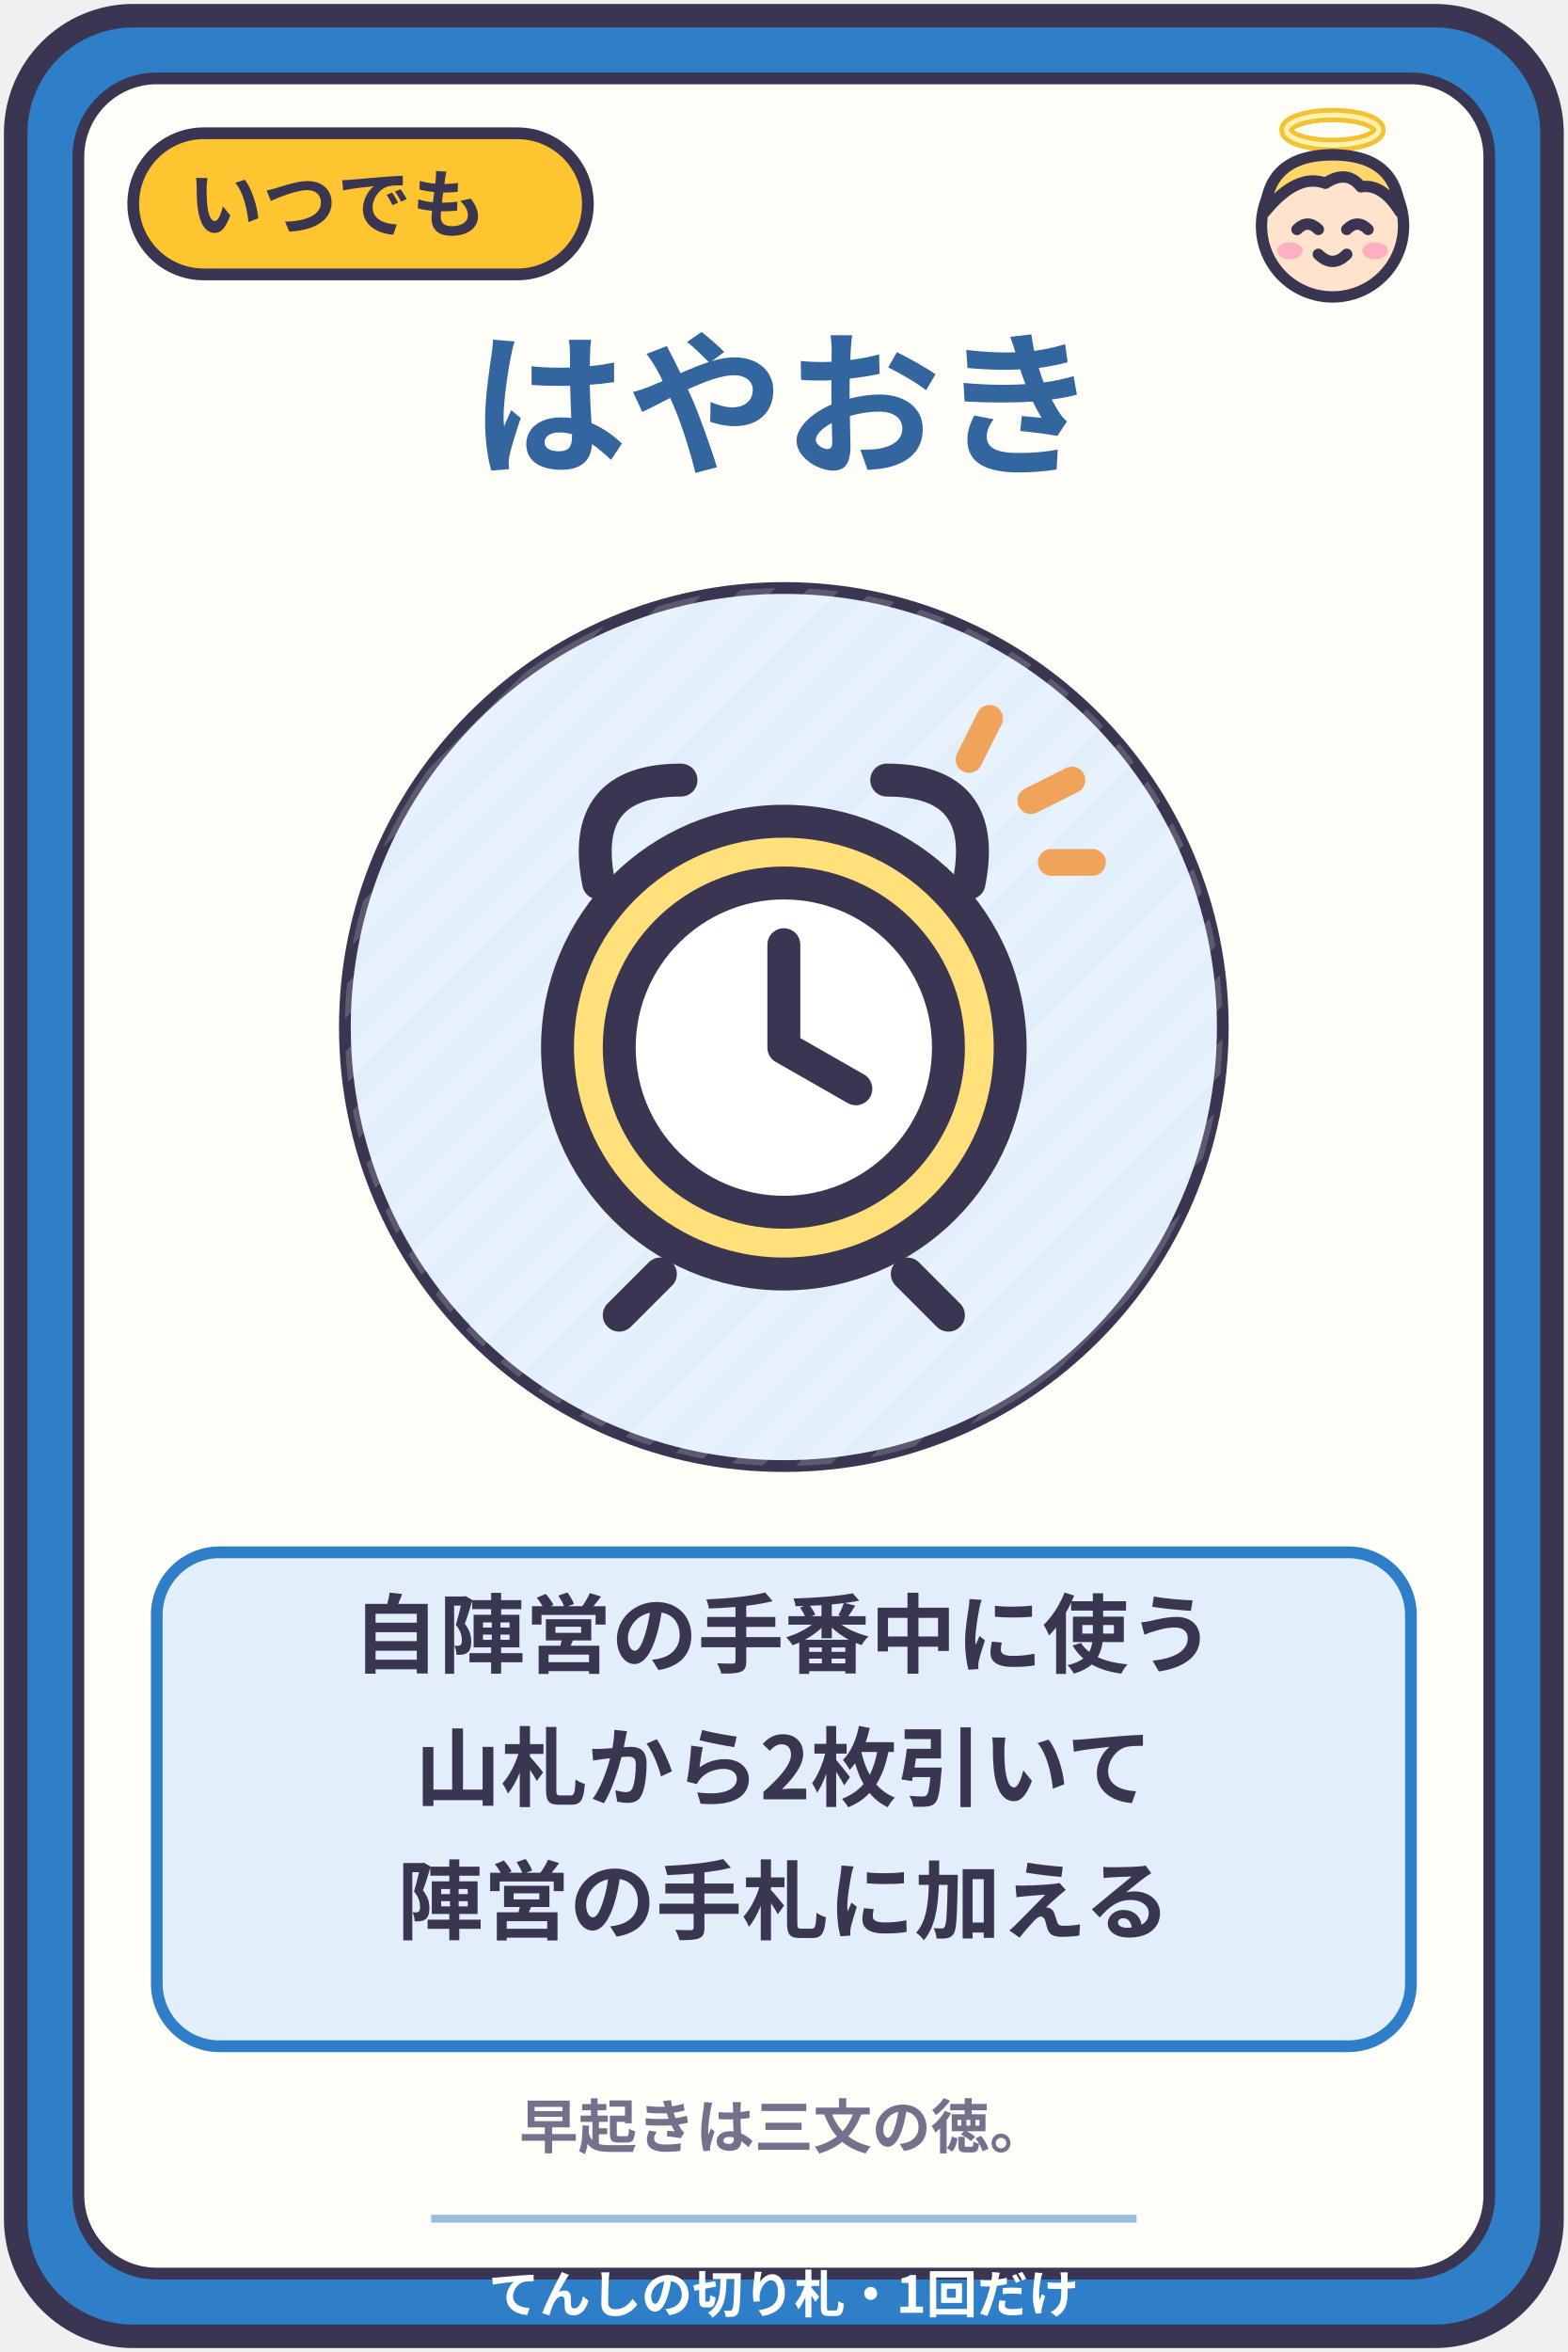
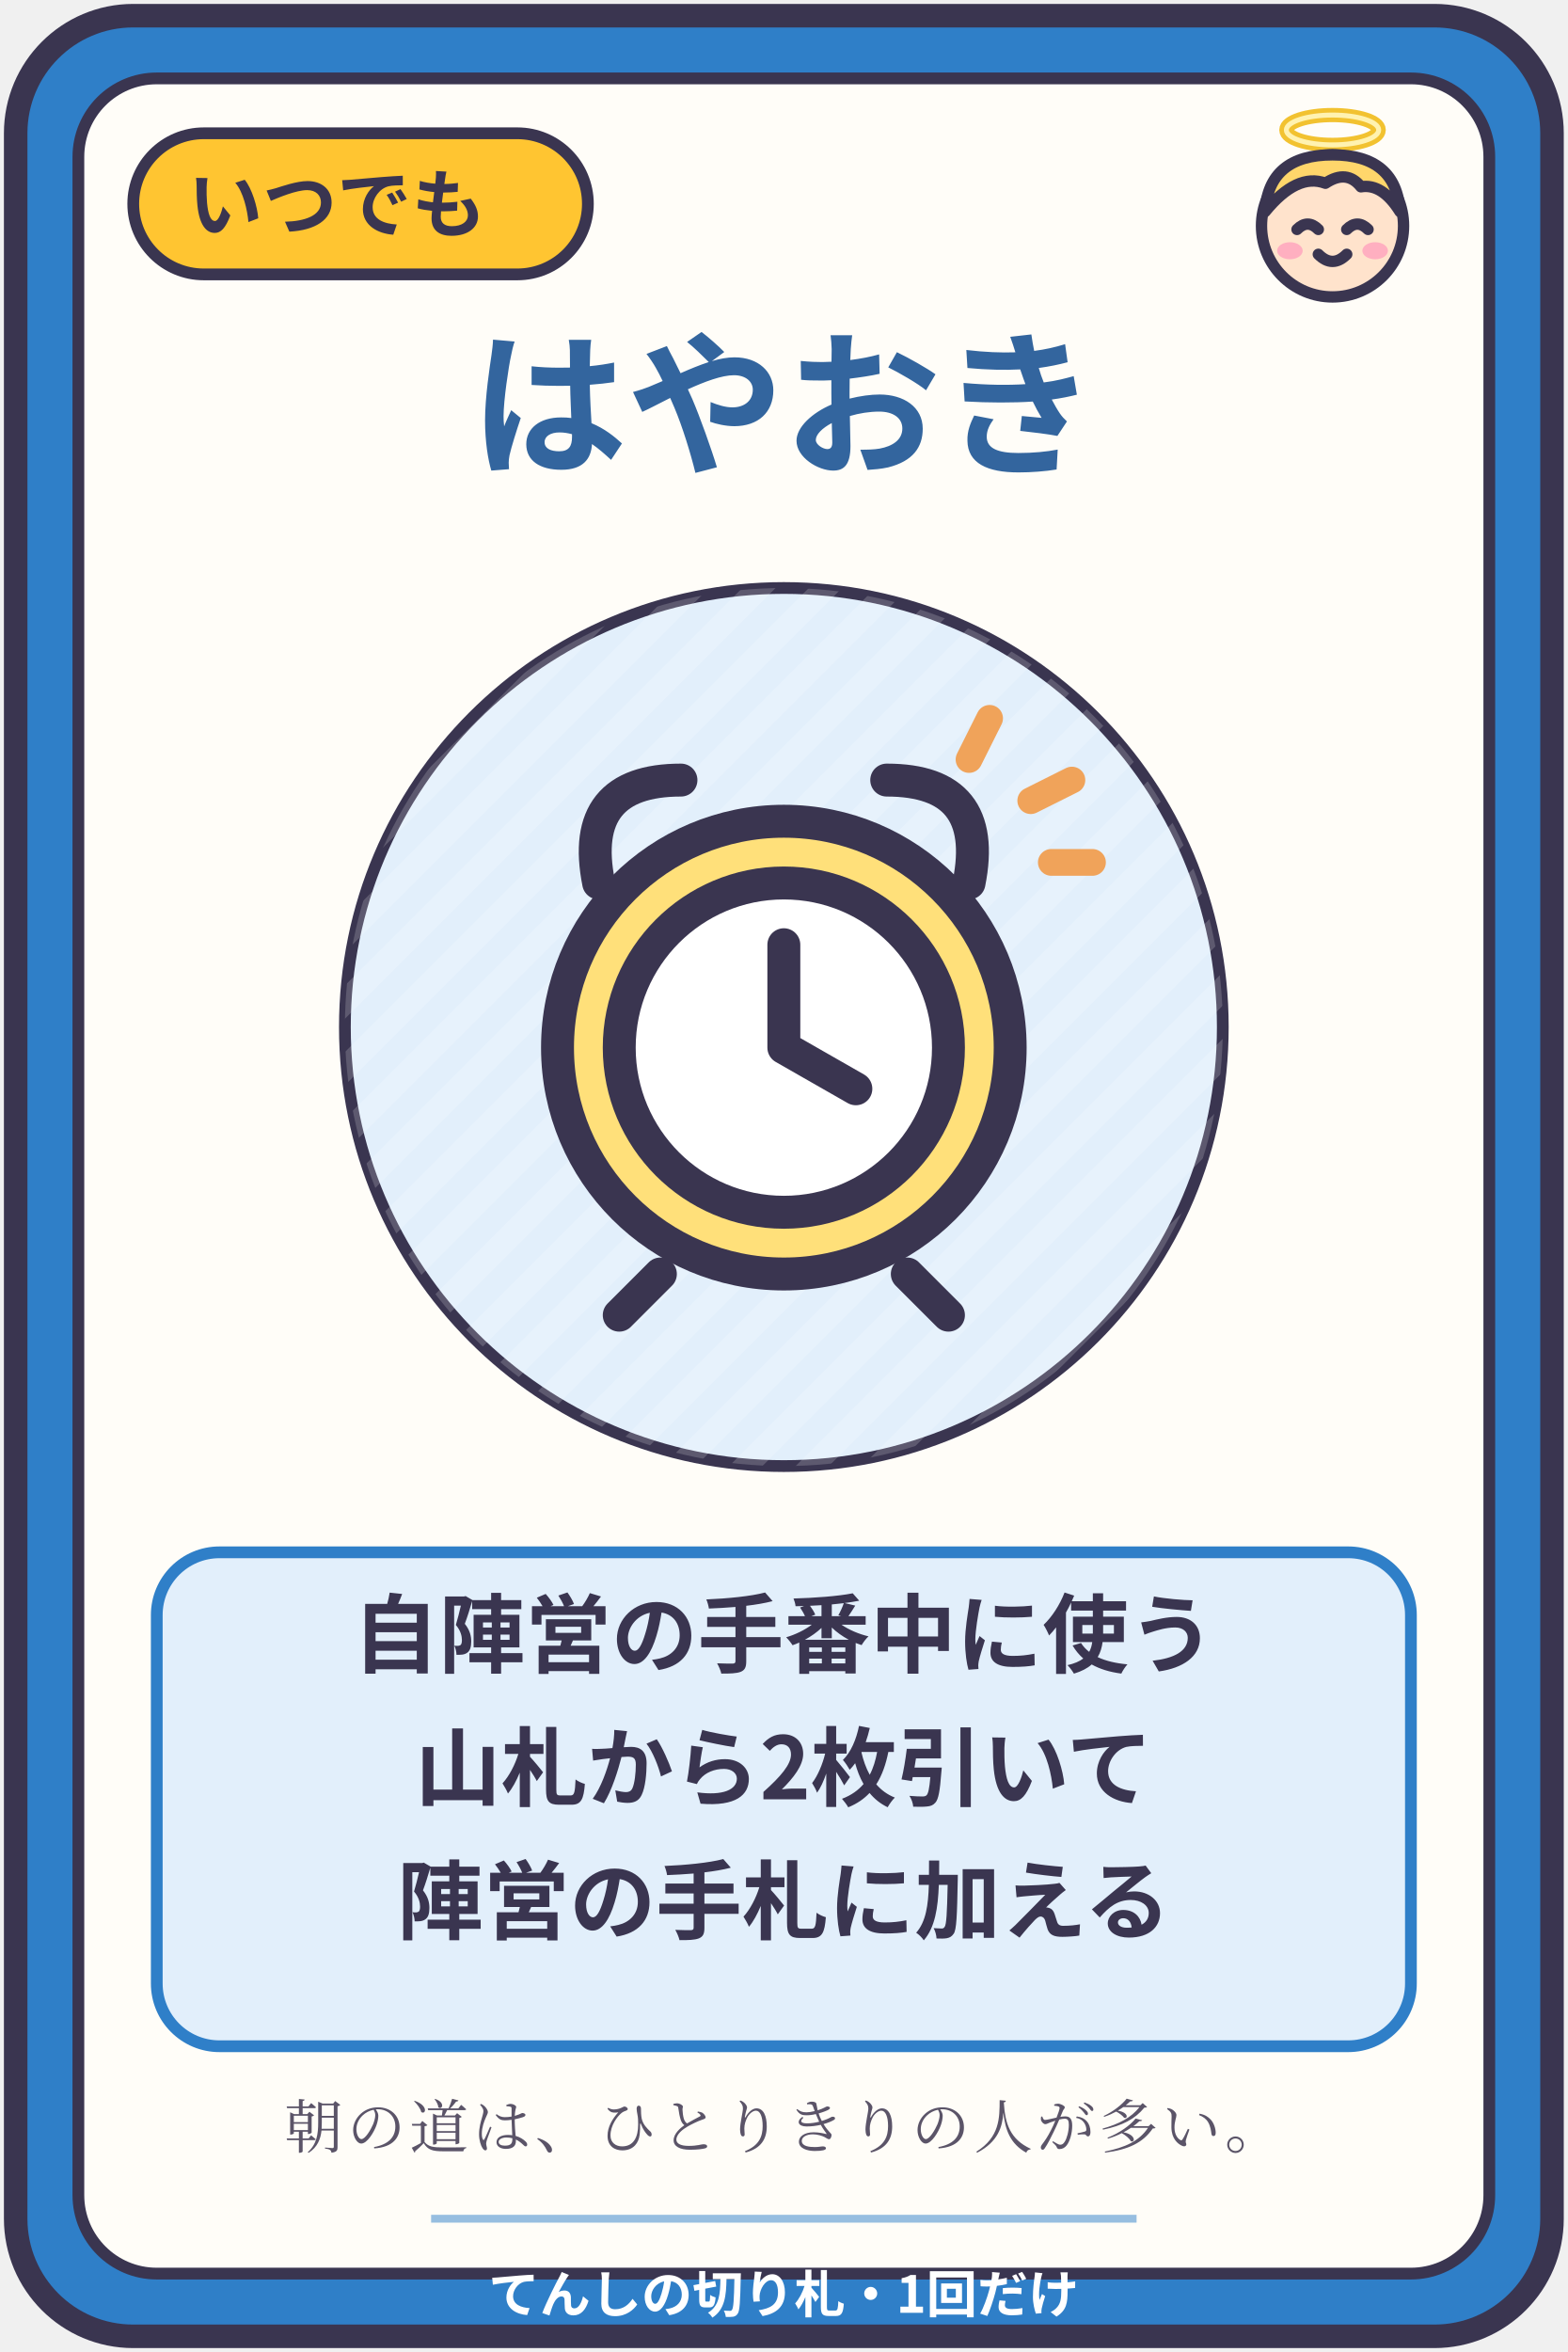
<svg xmlns="http://www.w3.org/2000/svg" width="400" height="600" viewBox="0 0 400 600" font-family="'Noto Sans CJK JP','Hiragino Sans','Yu Gothic','Meiryo',sans-serif">
  <defs>
    <filter id="shadow" x="-20%" y="-20%" width="140%" height="150%">
      <feDropShadow dx="0" dy="5" stdDeviation="3" flood-color="#5A4A2A" flood-opacity="0.22" />
    </filter>
    <filter id="soft" x="-20%" y="-20%" width="140%" height="140%">
      <feDropShadow dx="0" dy="3" stdDeviation="5" flood-color="#5A4A2A" flood-opacity="0.12" />
    </filter>
    <pattern id="dots" width="26" height="26" patternUnits="userSpaceOnUse">
      <circle cx="4" cy="4" r="1.5" fill="#EADFC8" />
    </pattern>
    <pattern id="stripeA" width="12" height="12" patternUnits="userSpaceOnUse" patternTransform="rotate(45)">
      <rect width="6" height="12" fill="#FFFFFF" opacity="0.35" />
    </pattern>
    <pattern id="cardback" width="14" height="14" patternUnits="userSpaceOnUse" patternTransform="rotate(45)">
      <rect width="14" height="14" fill="#EFE7F8" />
      <rect width="7" height="7" fill="#E3D8F2" />
    </pattern>
    <linearGradient id="sky" x1="0" y1="0" x2="0" y2="1">
      <stop offset="0" stop-color="#FDF7EC" />
      <stop offset="1" stop-color="#F7EEDC" />
    </linearGradient>
  </defs>
  <rect x="4" y="4" width="392" height="592" rx="30" fill="#2F7FC8" stroke="#3A3550" stroke-width="6" />
  <rect x="20" y="20" width="360" height="560" rx="20" fill="#FFFDF8" stroke="#3A3550" stroke-width="3" />
  <rect x="34" y="34" width="116" height="36" rx="18" fill="#FFC531" stroke="#3A3550" stroke-width="3" />
  <text x="48.0" y="59.0" font-size="19" font-weight="900" fill="#3A3550" text-anchor="start">いつでも</text>
  <g transform="translate(311.0,25.0) scale(0.9062)">
    <ellipse cx="32" cy="9" rx="13" ry="4.2" fill="none" stroke="#F2C230" stroke-width="4" />
    <ellipse cx="32" cy="9" rx="13" ry="4.2" fill="none" stroke="#FFF2B0" stroke-width="1.4" />
    <circle cx="32" cy="36" r="20" fill="#FFE3CC" stroke="#3A3550" stroke-width="3.2" stroke-linejoin="round" stroke-linecap="round" />
    <path d="M13 32 Q14 16 32 16 Q50 16 51 32 Q46 24 40 25 Q36 20 30 24 Q22 21 13 32 Z" fill="#FFD66B" stroke="#3A3550" stroke-width="3.2" stroke-linejoin="round" stroke-linecap="round" />
    <path d="M22 37 Q25 34 28 37 M36 37 Q39 34 42 37" fill="none" stroke="#3A3550" stroke-width="3.2" stroke-linejoin="round" stroke-linecap="round" />
    <ellipse cx="20" cy="43" rx="3.6" ry="2.4" fill="#FFAFC0" />
    <ellipse cx="44" cy="43" rx="3.6" ry="2.4" fill="#FFAFC0" />
    <path d="M28 44 Q32 48 36 44" fill="none" stroke="#3A3550" stroke-width="3.2" stroke-linejoin="round" stroke-linecap="round" />
  </g>
  <text x="200.0" y="118.0" font-size="40" font-weight="900" fill="#33659E" text-anchor="middle">はやおき</text>
  <circle cx="200" cy="262" r="112" fill="#E2EFFB" stroke="#3A3550" stroke-width="3" />
  <circle cx="200" cy="262" r="112" fill="url(#stripeA)" opacity="0.5" />
  <g transform="translate(116.0,178.0) scale(2.625)">
    <path d="M14 18 Q12 8 22 8 M50 18 Q52 8 42 8" fill="none" stroke="#3A3550" stroke-width="3.2" stroke-linejoin="round" stroke-linecap="round" />
    <path d="M20 56 L16 60 M44 56 L48 60" stroke="#3A3550" stroke-width="3.2" stroke-linejoin="round" stroke-linecap="round" />
    <circle cx="32" cy="34" r="22" fill="#FFE07A" stroke="#3A3550" stroke-width="3.2" stroke-linejoin="round" stroke-linecap="round" />
    <circle cx="32" cy="34" r="16" fill="#FFFFFF" stroke="#3A3550" stroke-width="3.2" stroke-linejoin="round" stroke-linecap="round" />
    <path d="M32 24 L32 34 L39 38" fill="none" stroke="#3A3550" stroke-width="3.2" stroke-linejoin="round" stroke-linecap="round" />
    <path d="M50 6 L52 2 M56 10 L60 8 M58 16 L62 16" stroke="#F0A35A" stroke-width="2.6" stroke-linecap="round" />
  </g>
  <rect x="40" y="396" width="320" height="126" rx="16" fill="#E2EFFB" stroke="#2F7FC8" stroke-width="3" />
  <text x="200.0" y="425.0" font-size="22" font-weight="bold" fill="#3A3550" text-anchor="middle">自陣営の手番中に使う</text>
  <text x="200.0" y="459.0" font-size="22" font-weight="bold" fill="#3A3550" text-anchor="middle">山札から2枚引いて</text>
  <text x="200.0" y="493.0" font-size="22" font-weight="bold" fill="#3A3550" text-anchor="middle">陣営の手札に加える</text>
-   <text x="200.0" y="548.0" font-size="15" font-weight="bold" fill="#77708C" text-anchor="middle">早起きは三文の徳。</text>
+   <text x="200.0" y="548.0" font-size="15" font-weight="500" fill="#5B5468" text-anchor="middle" font-family="'Noto Serif CJK JP','Hiragino Mincho ProN','Yu Mincho',serif" letter-spacing="1">朝の道は、ひとりきりの人が多い。</text>
  <path d="M110 566 L290 566" stroke="#2F7FC8" stroke-width="2" opacity="0.5" />
  <text x="200.0" y="590.0" font-size="13" font-weight="900" fill="#FFFFFF" text-anchor="middle">てんしの切り札・1回だけ</text>
</svg>
